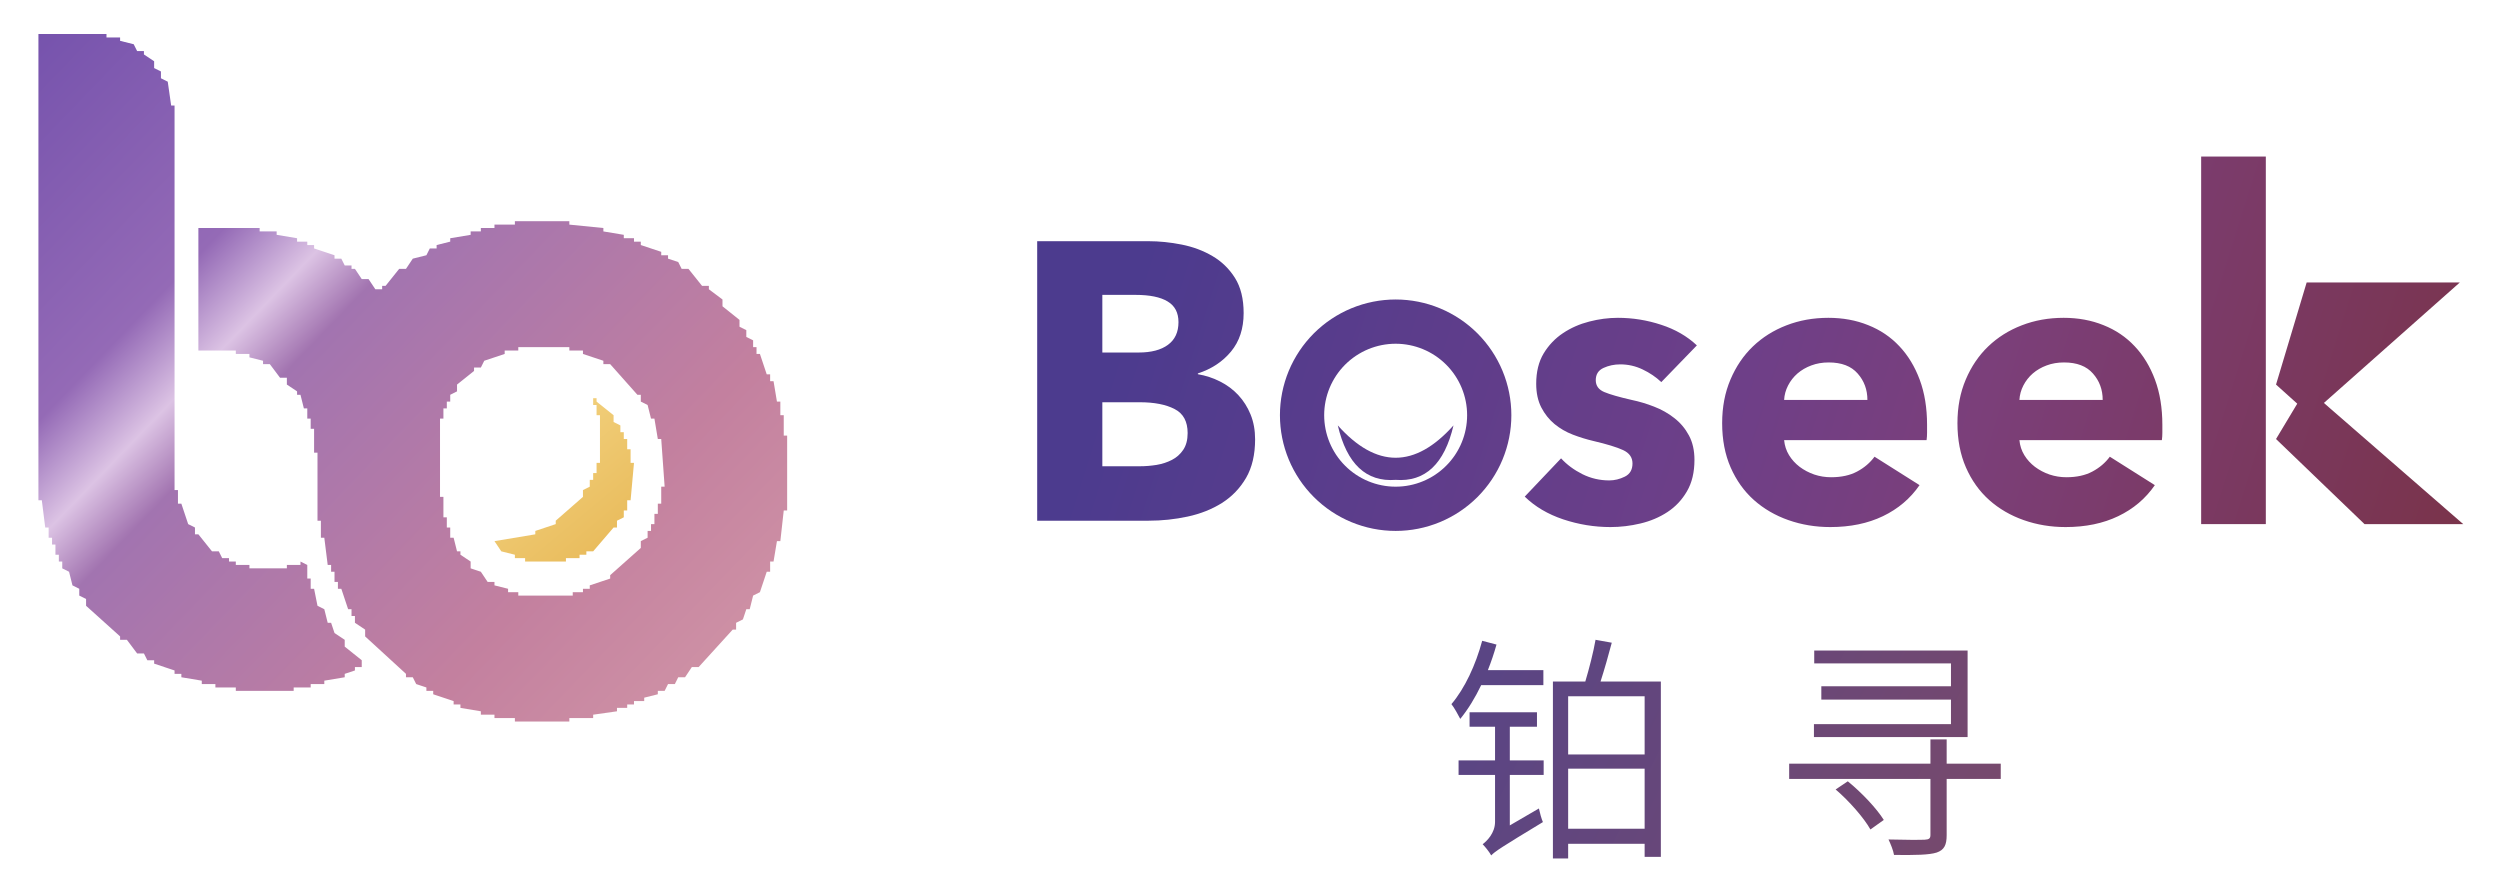
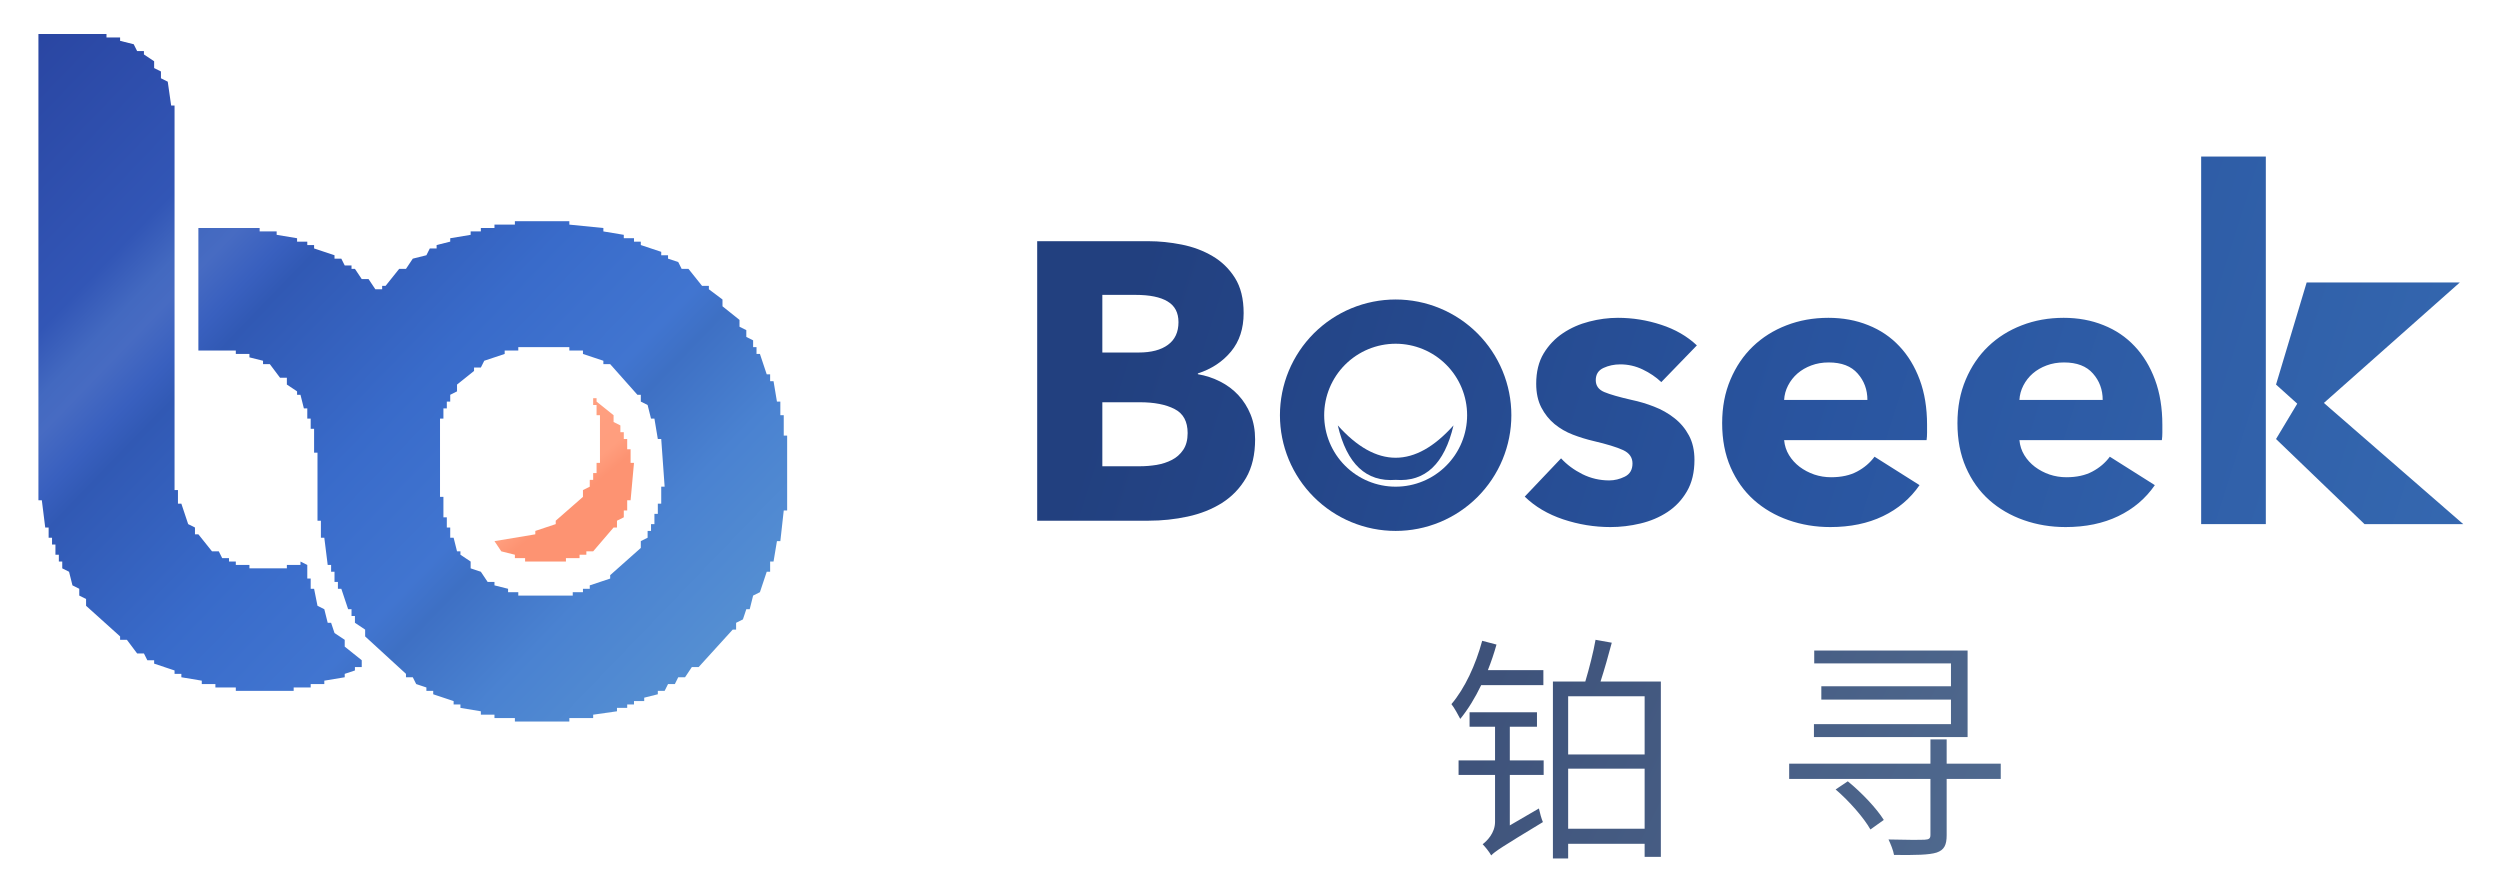
<svg xmlns="http://www.w3.org/2000/svg" overflow="visible" style="display: block;" width="300" height="107" viewBox="95 297 732 262" fill="none">
  <defs>
    <linearGradient id="b5-icon" gradientUnits="userSpaceOnUse" x1="112" y1="300" x2="330" y2="510">
-       <stop offset="0" stop-color="#7653ad" />
-       <stop offset=".26" stop-color="#946ab6" />
-       <stop offset=".34" stop-color="#dcc3e4" />
-       <stop offset=".4" stop-color="#a274b0" />
-       <stop offset=".72" stop-color="#c3809f" />
-       <stop offset="1" stop-color="#d49aa8" />
+       <stop offset="0" stop-color="#2a46a2" />
+       <stop offset=".2" stop-color="#3256b6" />
+       <stop offset=".245" stop-color="#4369c0" />
+       <stop offset=".27" stop-color="#476bc2" />
+       <stop offset=".31" stop-color="#3960bf" />
+       <stop offset=".34" stop-color="#3159b4" />
+       <stop offset=".5" stop-color="#396bca" />
+       <stop offset=".63" stop-color="#4175d0" />
+       <stop offset=".665" stop-color="#3e70c4" />
+       <stop offset=".76" stop-color="#4a82d1" />
+       <stop offset=".89" stop-color="#558fd2" />
+       <stop offset="1" stop-color="#5a95d4" />
    </linearGradient>
    <linearGradient id="b5-moon" gradientUnits="userSpaceOnUse" x1="240" y1="400" x2="290" y2="460">
-       <stop offset="0" stop-color="#f7dc8f" />
-       <stop offset="1" stop-color="#e6b552" />
+       <stop offset="0" stop-color="#ffa184" />
+       <stop offset=".55" stop-color="#ff9e7e" />
+       <stop offset=".62" stop-color="#fd9372" />
+       <stop offset="1" stop-color="#fe9473" />
    </linearGradient>
    <linearGradient id="b5-word" gradientUnits="userSpaceOnUse" x1="440" y1="340" x2="820" y2="460">
-       <stop offset="0" stop-color="#4c3b8e" />
-       <stop offset=".45" stop-color="#6e3f88" />
-       <stop offset=".62" stop-color="#7b3f7a" />
-       <stop offset="1" stop-color="#7a3349" />
+       <stop offset="0" stop-color="#22407f" />
+       <stop offset=".5" stop-color="#29549f" />
+       <stop offset="1" stop-color="#3568b0" />
    </linearGradient>
    <linearGradient id="b5-cn" gradientUnits="userSpaceOnUse" x1="540" y1="480" x2="700" y2="560">
-       <stop offset="0" stop-color="#5a4584" />
-       <stop offset="1" stop-color="#7d4a68" />
+       <stop offset="0" stop-color="#3e527a" />
+       <stop offset="1" stop-color="#536e93" />
    </linearGradient>
  </defs>
  <g id="æµè²çï½éæç¢éè·¯å¾">
    <path id="bo-body" fill-rule="evenodd" clip-rule="evenodd" d="M105 307H125V308H129V309L133 310L134 312H136V313L139 315V317L141 318V320L143 321L144 328H145V441H146V445H147L149 451L151 452V454H152L156 459H158L159 461H161V462H163V463H167V464H178V463H182V462L184 463V467H185V470H186L187 475L189 476L190 480H191L192 483L195 485V487L200 491V493H198V494L195 495V496L189 497V498H185V499H180V500H163V499H157V498H153V497L147 496V495H145V494L139 492V491H137L136 489H134L131 485H129V484L119 475V473L117 472V470L115 469L114 465L112 464V462H111V460H110V457H109V455H108V452H107L106 444H105V307ZM223 420V443H224V449H225V452H226V455H227L228 459H229V460L232 462V464L235 465L237 468H239V469L243 470V471H246V472H262V471H265V470H267V469L273 467V466L282 458V456L284 455V453H285V451H286V448H287V445H288V440H289L288 426H287L286 420H285L284 416L282 415V413H281L273 404H271V403L265 401V400H261V399H246V400H242V401L236 403L235 405H233V406L228 410V412L226 413V415H225V417H224V420H223ZM152 364H170V365H175V366L181 367V368H184V369H186V370L192 372V373H194L195 375H197V376H198L200 379H202L204 382H206V381H207L211 376H213L215 373L219 372L220 370H222V369L226 368V367L232 366V365H235V364H239V363H245V362H261V363L271 364V365L277 366V367H280V368H282V369L288 371V372H290V373L293 374L294 376H296L300 381H302V382L306 385V387L311 391V393L313 394V396L315 397V399H316V401H317L319 407H320V409H321L322 415H323V419H324V425H325V447H324L323 456H322L321 462H320V465H319L317 471L315 472L314 476H313L312 479L310 480V482H309L299 493H297L295 496H293L292 498H290L289 500H287V501L283 502V503H280V504H278V505H275V506L268 507V508H261V509H245V508H239V507H235V506L229 505V504H227V503L221 501V500H219V499L216 498L215 496H213V495L201 484V482L198 480V478H197V476H196L194 470H193V468H192V465H191V463H190L189 455H188V450H187V430H186V423H185V420H184V417H183L182 413H181V412L178 410V408H176L173 404H171V403L167 402V401H163V400H152V364Z" fill="url(#b5-icon)" />
    <path id="bo-crescent" fill-rule="evenodd" clip-rule="evenodd" d="M239 456L251 454V453L257 451V450L265 443V441L267 440V438H268V436H269V433H270V419H269V416H268V414H269V415L274 419V421L276 422V424H277V426H278V429H279V433H280L279 444H278V447H277V449L275 450V452H274L268 459H266V460H264V461H260V462H248V461H245V460L241 459L239 456Z" fill="url(#b5-moon)" />
    <path id="Vector" d="M462.5 426.098C462.5 430.591 461.613 434.367 459.838 437.426C458.063 440.465 455.703 442.92 452.758 444.789C449.813 446.639 446.461 447.97 442.704 448.782C438.966 449.594 435.124 450 431.178 450H398.468V367.871H431.178C434.35 367.871 437.597 368.201 440.92 368.862C444.243 369.523 447.254 370.646 449.954 372.232C452.673 373.818 454.882 375.961 456.581 378.661C458.28 381.361 459.13 384.807 459.13 388.998C459.13 393.548 457.893 397.315 455.42 400.298C452.947 403.281 449.699 405.424 445.678 406.727V406.953C448 407.35 450.181 408.067 452.22 409.105C454.278 410.144 456.062 411.475 457.572 413.099C459.083 414.722 460.282 416.62 461.169 418.791C462.056 420.962 462.5 423.398 462.5 426.098ZM439.985 391.66C439.985 388.866 438.919 386.836 436.785 385.571C434.671 384.287 431.527 383.646 427.354 383.646H417.612V400.581H428.289C431.99 400.581 434.859 399.826 436.898 398.315C438.956 396.805 439.985 394.587 439.985 391.66ZM442.676 424.257C442.676 420.84 441.392 418.479 438.824 417.177C436.275 415.855 432.877 415.194 428.629 415.194H417.612V433.999H428.742C430.29 433.999 431.895 433.867 433.557 433.603C435.218 433.319 436.719 432.828 438.06 432.13C439.419 431.431 440.523 430.45 441.373 429.185C442.242 427.901 442.676 426.258 442.676 424.257Z" fill="url(#b5-word)" />
    <path id="Vector_2" d="M581.854 409.275C580.306 407.803 578.484 406.566 576.388 405.565C574.312 404.565 572.112 404.064 569.79 404.064C568.015 404.064 566.373 404.414 564.862 405.112C563.352 405.811 562.596 407.01 562.596 408.709C562.596 410.333 563.427 411.494 565.089 412.192C566.75 412.891 569.441 413.665 573.16 414.515C575.331 414.968 577.512 415.619 579.702 416.469C581.911 417.318 583.903 418.442 585.678 419.839C587.471 421.236 588.906 422.945 589.982 424.965C591.058 426.966 591.596 429.354 591.596 432.13C591.596 435.774 590.86 438.851 589.388 441.362C587.934 443.873 586.027 445.903 583.667 447.451C581.307 448.999 578.654 450.123 575.709 450.821C572.782 451.52 569.846 451.869 566.901 451.869C562.181 451.869 557.555 451.114 553.024 449.604C548.512 448.093 544.745 445.865 541.724 442.92L552.401 431.677C554.1 433.527 556.187 435.075 558.66 436.321C561.133 437.549 563.767 438.162 566.561 438.162C568.11 438.162 569.629 437.794 571.121 437.058C572.631 436.321 573.387 435.028 573.387 433.178C573.387 431.403 572.461 430.091 570.611 429.241C568.761 428.392 565.863 427.504 561.917 426.579C559.897 426.107 557.876 425.484 555.856 424.71C553.855 423.936 552.061 422.897 550.475 421.595C548.889 420.273 547.596 418.649 546.596 416.724C545.595 414.779 545.095 412.457 545.095 409.757C545.095 406.264 545.821 403.3 547.275 400.864C548.748 398.429 550.645 396.437 552.968 394.889C555.29 393.34 557.858 392.208 560.671 391.49C563.503 390.754 566.316 390.386 569.11 390.386C573.434 390.386 577.663 391.065 581.798 392.425C585.932 393.765 589.435 395.785 592.305 398.485L581.854 409.275ZM642.412 414.515C642.412 411.494 641.458 408.907 639.552 406.755C637.664 404.584 634.832 403.498 631.055 403.498C629.186 403.498 627.478 403.791 625.93 404.376C624.4 404.942 623.05 405.726 621.88 406.727C620.728 407.727 619.803 408.907 619.104 410.267C618.406 411.626 618.019 413.042 617.943 414.515H642.412ZM659.942 421.821C659.942 422.595 659.942 423.369 659.942 424.144C659.942 424.918 659.895 425.645 659.801 426.324H617.943C618.094 427.948 618.576 429.421 619.388 430.742C620.199 432.064 621.238 433.206 622.503 434.169C623.787 435.132 625.222 435.887 626.807 436.435C628.393 436.963 630.036 437.228 631.735 437.228C634.756 437.228 637.305 436.671 639.382 435.557C641.477 434.443 643.186 432.989 644.508 431.195L657.733 439.55C655.014 443.496 651.427 446.535 646.972 448.669C642.535 450.802 637.38 451.869 631.509 451.869C627.185 451.869 623.088 451.189 619.218 449.83C615.347 448.471 611.958 446.498 609.051 443.911C606.162 441.325 603.887 438.134 602.225 434.339C600.564 430.544 599.733 426.211 599.733 421.34C599.733 416.62 600.545 412.353 602.169 408.539C603.792 404.706 605.992 401.459 608.767 398.797C611.562 396.116 614.847 394.049 618.623 392.595C622.418 391.122 626.524 390.386 630.942 390.386C635.19 390.386 639.089 391.103 642.639 392.538C646.207 393.954 649.265 396.021 651.814 398.74C654.363 401.44 656.355 404.725 657.79 408.596C659.225 412.466 659.942 416.875 659.942 421.821ZM711.548 414.515C711.548 411.494 710.594 408.907 708.688 406.755C706.8 404.584 703.967 403.498 700.191 403.498C698.322 403.498 696.614 403.791 695.065 404.376C693.536 404.942 692.186 405.726 691.016 406.727C689.864 407.727 688.939 408.907 688.24 410.267C687.542 411.626 687.155 413.042 687.079 414.515H711.548ZM729.078 421.821C729.078 422.595 729.078 423.369 729.078 424.144C729.078 424.918 729.031 425.645 728.937 426.324H687.079C687.23 427.948 687.712 429.421 688.523 430.742C689.335 432.064 690.374 433.206 691.639 434.169C692.923 435.132 694.357 435.887 695.943 436.435C697.529 436.963 699.172 437.228 700.871 437.228C703.892 437.228 706.441 436.671 708.518 435.557C710.613 434.443 712.322 432.989 713.644 431.195L726.869 439.55C724.15 443.496 720.563 446.535 716.107 448.669C711.671 450.802 706.516 451.869 700.645 451.869C696.321 451.869 692.224 451.189 688.354 449.83C684.483 448.471 681.094 446.498 678.187 443.911C675.298 441.325 673.023 438.134 671.361 434.339C669.7 430.544 668.869 426.211 668.869 421.34C668.869 416.62 669.681 412.353 671.305 408.539C672.928 404.706 675.128 401.459 677.903 398.797C680.698 396.116 683.983 394.049 687.759 392.595C691.554 391.122 695.66 390.386 700.078 390.386C704.326 390.386 708.225 391.103 711.774 392.538C715.343 393.954 718.401 396.021 720.95 398.74C723.499 401.44 725.491 404.725 726.926 408.596C728.361 412.466 729.078 416.875 729.078 421.821Z" fill="url(#b5-word)" />
    <path id="Vector_3" fill-rule="evenodd" clip-rule="evenodd" d="M537.795 419C537.795 419.556 537.781 420.113 537.754 420.668C537.727 421.224 537.686 421.779 537.631 422.333C537.577 422.886 537.509 423.438 537.427 423.989C537.345 424.539 537.25 425.087 537.142 425.633C537.033 426.179 536.911 426.722 536.776 427.261C536.641 427.801 536.492 428.337 536.331 428.87C536.169 429.402 535.995 429.93 535.807 430.454C535.62 430.978 535.42 431.497 535.207 432.011C534.994 432.525 534.769 433.034 534.531 433.537C534.293 434.04 534.043 434.537 533.78 435.027C533.518 435.518 533.244 436.002 532.958 436.479C532.672 436.957 532.374 437.427 532.065 437.889C531.756 438.352 531.435 438.807 531.104 439.254C530.773 439.701 530.43 440.139 530.077 440.569C529.724 440.999 529.361 441.421 528.987 441.833C528.614 442.245 528.23 442.648 527.837 443.042C527.443 443.435 527.04 443.819 526.628 444.192C526.216 444.566 525.794 444.929 525.364 445.282C524.934 445.635 524.496 445.978 524.049 446.309C523.602 446.641 523.147 446.961 522.684 447.27C522.222 447.579 521.752 447.877 521.274 448.163C520.797 448.449 520.313 448.723 519.822 448.985C519.332 449.248 518.835 449.498 518.332 449.736C517.829 449.974 517.32 450.199 516.806 450.412C516.292 450.625 515.773 450.825 515.249 451.012C514.725 451.2 514.197 451.374 513.665 451.536C513.132 451.697 512.596 451.846 512.056 451.981C511.517 452.116 510.974 452.238 510.428 452.347C509.882 452.455 509.334 452.55 508.784 452.632C508.233 452.714 507.681 452.782 507.128 452.836C506.574 452.891 506.019 452.932 505.463 452.959C504.908 452.986 504.351 453 503.795 453C503.239 453 502.682 452.986 502.127 452.959C501.571 452.932 501.016 452.891 500.462 452.836C499.909 452.782 499.357 452.714 498.806 452.632C498.256 452.55 497.708 452.455 497.162 452.347C496.616 452.238 496.073 452.116 495.534 451.981C494.994 451.846 494.458 451.697 493.925 451.536C493.393 451.374 492.865 451.2 492.341 451.012C491.817 450.825 491.298 450.625 490.784 450.412C490.27 450.199 489.761 449.974 489.258 449.736C488.755 449.498 488.258 449.248 487.767 448.985C487.277 448.723 486.793 448.449 486.315 448.163C485.838 447.877 485.368 447.579 484.906 447.27C484.443 446.961 483.988 446.641 483.541 446.309C483.094 445.978 482.656 445.635 482.226 445.282C481.795 444.929 481.374 444.566 480.962 444.192C480.55 443.819 480.147 443.435 479.753 443.042C479.36 442.648 478.976 442.245 478.603 441.833C478.229 441.421 477.866 440.999 477.513 440.569C477.16 440.139 476.817 439.701 476.486 439.254C476.154 438.807 475.834 438.352 475.525 437.889C475.216 437.427 474.918 436.957 474.632 436.479C474.346 436.002 474.072 435.518 473.81 435.027C473.547 434.537 473.297 434.04 473.059 433.537C472.821 433.034 472.596 432.525 472.383 432.011C472.17 431.497 471.97 430.978 471.782 430.454C471.595 429.93 471.421 429.402 471.259 428.87C471.097 428.337 470.949 427.801 470.814 427.261C470.679 426.722 470.557 426.179 470.448 425.633C470.34 425.087 470.245 424.539 470.163 423.989C470.081 423.438 470.013 422.886 469.959 422.333C469.904 421.779 469.863 421.224 469.836 420.668C469.809 420.113 469.795 419.556 469.795 419C469.795 418.444 469.809 417.887 469.836 417.332C469.863 416.776 469.904 416.221 469.959 415.667C470.013 415.114 470.081 414.562 470.163 414.011C470.245 413.461 470.34 412.913 470.448 412.367C470.557 411.821 470.679 411.278 470.814 410.739C470.949 410.199 471.097 409.663 471.259 409.13C471.421 408.598 471.595 408.07 471.782 407.546C471.97 407.022 472.17 406.503 472.383 405.989C472.596 405.475 472.821 404.966 473.059 404.463C473.297 403.96 473.547 403.463 473.81 402.973C474.072 402.482 474.346 401.998 474.632 401.521C474.918 401.043 475.216 400.573 475.525 400.111C475.834 399.648 476.154 399.193 476.486 398.746C476.817 398.299 477.16 397.861 477.513 397.431C477.866 397.001 478.229 396.579 478.603 396.167C478.976 395.755 479.36 395.352 479.753 394.958C480.147 394.565 480.55 394.181 480.962 393.808C481.374 393.434 481.795 393.071 482.226 392.718C482.656 392.365 483.094 392.022 483.541 391.691C483.988 391.359 484.443 391.039 484.906 390.73C485.368 390.421 485.838 390.123 486.315 389.837C486.793 389.551 487.277 389.277 487.767 389.015C488.258 388.752 488.755 388.502 489.258 388.264C489.761 388.026 490.27 387.801 490.784 387.588C491.298 387.375 491.817 387.175 492.341 386.987C492.865 386.8 493.393 386.626 493.925 386.464C494.458 386.303 494.994 386.154 495.534 386.019C496.073 385.884 496.616 385.762 497.162 385.653C497.708 385.545 498.256 385.45 498.806 385.368C499.357 385.286 499.909 385.218 500.462 385.164C501.016 385.109 501.571 385.068 502.127 385.041C502.682 385.014 503.239 385 503.795 385C504.351 385 504.908 385.014 505.463 385.041C506.019 385.068 506.574 385.109 507.128 385.164C507.681 385.218 508.233 385.286 508.784 385.368C509.334 385.45 509.882 385.545 510.428 385.653C510.974 385.762 511.517 385.884 512.056 386.019C512.596 386.154 513.132 386.303 513.665 386.464C514.197 386.626 514.725 386.8 515.249 386.987C515.773 387.175 516.292 387.375 516.806 387.588C517.32 387.801 517.829 388.026 518.332 388.264C518.835 388.502 519.332 388.752 519.822 389.015C520.313 389.277 520.797 389.551 521.274 389.837C521.752 390.123 522.222 390.421 522.684 390.73C523.147 391.039 523.602 391.359 524.049 391.691C524.496 392.022 524.934 392.365 525.364 392.718C525.794 393.071 526.216 393.434 526.628 393.808C527.04 394.181 527.443 394.565 527.837 394.958C528.23 395.352 528.614 395.755 528.987 396.167C529.361 396.579 529.724 397.001 530.077 397.431C530.43 397.861 530.773 398.299 531.104 398.746C531.435 399.193 531.756 399.648 532.065 400.111C532.374 400.573 532.672 401.043 532.958 401.521C533.244 401.998 533.518 402.482 533.78 402.973C534.043 403.463 534.293 403.96 534.531 404.463C534.769 404.966 534.994 405.475 535.207 405.989C535.42 406.503 535.62 407.022 535.807 407.546C535.995 408.07 536.169 408.598 536.331 409.13C536.492 409.663 536.641 410.199 536.776 410.739C536.911 411.278 537.033 411.821 537.142 412.367C537.25 412.913 537.345 413.461 537.427 414.011C537.509 414.562 537.577 415.114 537.631 415.667C537.686 416.221 537.727 416.776 537.754 417.332C537.781 417.887 537.795 418.444 537.795 419H524.795C524.795 419.344 524.787 419.687 524.77 420.03C524.753 420.374 524.728 420.716 524.694 421.058C524.66 421.4 524.618 421.741 524.568 422.081C524.517 422.421 524.458 422.76 524.391 423.097C524.324 423.434 524.249 423.769 524.166 424.103C524.082 424.436 523.99 424.767 523.891 425.096C523.791 425.425 523.683 425.751 523.567 426.075C523.452 426.398 523.328 426.719 523.196 427.036C523.065 427.354 522.926 427.668 522.779 427.979C522.632 428.289 522.477 428.596 522.315 428.899C522.153 429.202 521.984 429.501 521.807 429.796C521.631 430.091 521.447 430.381 521.256 430.667C521.065 430.953 520.867 431.234 520.662 431.51C520.458 431.786 520.246 432.057 520.028 432.322C519.81 432.588 519.586 432.848 519.355 433.103C519.124 433.357 518.887 433.606 518.644 433.849C518.401 434.092 518.152 434.329 517.898 434.56C517.643 434.791 517.383 435.015 517.117 435.233C516.852 435.451 516.581 435.663 516.305 435.867C516.029 436.072 515.748 436.27 515.462 436.461C515.176 436.652 514.886 436.836 514.591 437.012C514.296 437.189 513.997 437.358 513.694 437.52C513.391 437.682 513.084 437.837 512.774 437.984C512.463 438.131 512.149 438.27 511.831 438.401C511.514 438.533 511.193 438.657 510.87 438.772C510.546 438.888 510.22 438.996 509.891 439.096C509.562 439.196 509.231 439.287 508.898 439.371C508.564 439.454 508.229 439.529 507.892 439.596C507.555 439.664 507.216 439.722 506.876 439.773C506.536 439.823 506.195 439.865 505.853 439.899C505.511 439.933 505.169 439.958 504.825 439.975C504.482 439.992 504.139 440 503.795 440C503.451 440 503.108 439.992 502.765 439.975C502.421 439.958 502.079 439.933 501.737 439.899C501.395 439.865 501.054 439.823 500.714 439.773C500.374 439.722 500.035 439.664 499.698 439.596C499.361 439.529 499.026 439.454 498.692 439.371C498.359 439.287 498.028 439.196 497.699 439.096C497.37 438.996 497.044 438.888 496.72 438.772C496.397 438.657 496.076 438.533 495.759 438.401C495.441 438.27 495.127 438.131 494.816 437.984C494.506 437.837 494.199 437.682 493.896 437.52C493.593 437.358 493.294 437.189 492.999 437.012C492.704 436.836 492.414 436.652 492.128 436.461C491.842 436.27 491.561 436.072 491.285 435.867C491.009 435.663 490.738 435.451 490.473 435.233C490.207 435.015 489.947 434.791 489.692 434.56C489.438 434.329 489.189 434.092 488.946 433.849C488.703 433.606 488.466 433.357 488.235 433.103C488.004 432.848 487.78 432.588 487.562 432.322C487.344 432.057 487.132 431.786 486.928 431.51C486.723 431.234 486.525 430.953 486.334 430.667C486.143 430.381 485.959 430.091 485.783 429.796C485.606 429.501 485.437 429.202 485.275 428.899C485.113 428.596 484.958 428.289 484.811 427.979C484.664 427.668 484.525 427.354 484.394 427.036C484.262 426.719 484.138 426.398 484.023 426.075C483.907 425.751 483.799 425.425 483.699 425.096C483.599 424.767 483.508 424.436 483.424 424.103C483.341 423.769 483.266 423.434 483.198 423.097C483.131 422.76 483.073 422.421 483.022 422.081C482.972 421.741 482.93 421.4 482.896 421.058C482.862 420.716 482.837 420.374 482.82 420.03C482.803 419.687 482.795 419.344 482.795 419C482.795 418.656 482.803 418.313 482.82 417.97C482.837 417.626 482.862 417.284 482.896 416.942C482.93 416.6 482.972 416.259 483.022 415.919C483.073 415.579 483.131 415.24 483.198 414.903C483.266 414.566 483.341 414.231 483.424 413.897C483.508 413.564 483.599 413.233 483.699 412.904C483.799 412.575 483.907 412.249 484.023 411.925C484.138 411.602 484.262 411.281 484.394 410.964C484.525 410.646 484.664 410.332 484.811 410.021C484.958 409.711 485.113 409.404 485.275 409.101C485.437 408.798 485.606 408.499 485.783 408.204C485.959 407.909 486.143 407.619 486.334 407.333C486.525 407.047 486.723 406.766 486.928 406.49C487.132 406.214 487.344 405.943 487.562 405.678C487.78 405.412 488.004 405.152 488.235 404.897C488.466 404.643 488.703 404.394 488.946 404.151C489.189 403.908 489.438 403.671 489.692 403.44C489.947 403.209 490.207 402.985 490.473 402.767C490.738 402.549 491.009 402.337 491.285 402.133C491.561 401.928 491.842 401.73 492.128 401.539C492.414 401.348 492.704 401.164 492.999 400.988C493.294 400.811 493.593 400.642 493.896 400.48C494.199 400.318 494.506 400.163 494.816 400.016C495.127 399.869 495.441 399.73 495.759 399.599C496.076 399.467 496.397 399.343 496.72 399.228C497.044 399.112 497.37 399.004 497.699 398.904C498.028 398.804 498.359 398.713 498.692 398.629C499.026 398.546 499.361 398.471 499.698 398.404C500.035 398.336 500.374 398.278 500.714 398.227C501.054 398.177 501.395 398.135 501.737 398.101C502.079 398.067 502.421 398.042 502.765 398.025C503.108 398.008 503.451 398 503.795 398C504.139 398 504.482 398.008 504.825 398.025C505.169 398.042 505.511 398.067 505.853 398.101C506.195 398.135 506.536 398.177 506.876 398.227C507.216 398.278 507.555 398.336 507.892 398.404C508.229 398.471 508.564 398.546 508.898 398.629C509.231 398.713 509.562 398.804 509.891 398.904C510.22 399.004 510.546 399.112 510.87 399.228C511.193 399.343 511.514 399.467 511.831 399.599C512.149 399.73 512.463 399.869 512.774 400.016C513.084 400.163 513.391 400.318 513.694 400.48C513.997 400.642 514.296 400.811 514.591 400.988C514.886 401.164 515.176 401.348 515.462 401.539C515.748 401.73 516.029 401.928 516.305 402.133C516.581 402.337 516.852 402.549 517.117 402.767C517.383 402.985 517.643 403.209 517.898 403.44C518.152 403.671 518.401 403.908 518.644 404.151C518.887 404.394 519.124 404.643 519.355 404.897C519.586 405.152 519.81 405.412 520.028 405.678C520.246 405.943 520.458 406.214 520.662 406.49C520.867 406.766 521.065 407.047 521.256 407.333C521.447 407.619 521.631 407.909 521.807 408.204C521.984 408.499 522.153 408.798 522.315 409.101C522.477 409.404 522.632 409.711 522.779 410.021C522.926 410.332 523.065 410.646 523.196 410.964C523.328 411.281 523.452 411.602 523.567 411.925C523.683 412.249 523.791 412.575 523.891 412.904C523.99 413.233 524.082 413.564 524.166 413.897C524.249 414.231 524.324 414.566 524.391 414.903C524.458 415.24 524.517 415.579 524.568 415.919C524.618 416.259 524.66 416.6 524.694 416.942C524.728 417.284 524.753 417.626 524.77 417.97C524.787 418.313 524.795 418.656 524.795 419" fill="url(#b5-word)" />
    <path id="Vector_4" d="M486.795 422C498.128 434.667 509.462 434.667 520.795 422C518.128 433.333 512.462 438.667 503.795 438C495.128 438.667 489.462 433.333 486.795 422Z" fill="url(#b5-word)" />
    <path id="Vector_5" d="M740.48 343H759.48V451H740.48V343Z" fill="url(#b5-word)" />
    <path id="Vector_6" d="M771.48 380H816.48L772.48 419L762.48 410L771.48 380Z" fill="url(#b5-word)" />
    <path id="Vector_7" d="M771.48 411L817.48 451H788.48L762.48 426L771.48 411Z" fill="url(#b5-word)" />
    <path id="Vector_8" d="M562.532 484.994C561.917 488.566 560.653 493.47 559.525 497.247H550.006V549.252H554.483V544.928H576.956V548.773H581.724V497.247H564.002C565.13 493.744 566.326 489.557 567.301 485.848L562.532 484.994ZM554.483 540.502V522.865H576.956V540.502H554.483ZM554.483 518.678V501.588H576.956V518.678H554.483ZM529.224 485.284C527.327 492.342 524.115 499.281 520.184 503.895C521.038 504.955 522.286 507.262 522.781 508.236C525.02 505.502 527.122 502.084 528.934 498.307H547.203V493.898H530.899C531.873 491.437 532.728 488.924 533.428 486.395L529.224 485.284ZM522.286 520.421V524.694H533.001V538.485C533.001 541.835 530.557 544.142 529.361 545.065C530.13 545.834 531.395 547.44 531.873 548.346C533.001 547.167 534.813 545.97 547.066 538.553C546.656 537.648 546.16 535.819 545.887 534.554L537.342 539.528V524.694H547.288V520.421H537.342V510.543H545.323V506.288H525.516V510.543H533.001V520.421H522.286Z" fill="url(#b5-cn)" />
    <path id="Vector_9" d="M633.077 528.966C637.076 532.384 641.417 537.357 643.297 540.724L647.228 537.921C645.126 534.554 640.785 529.94 636.649 526.573L633.077 528.966ZM660.934 514.252V521.395H619.423V525.873H660.934V542.33C660.934 543.373 660.524 543.663 659.259 543.732C657.994 543.8 653.448 543.8 648.612 543.663C649.244 544.996 650.013 546.876 650.236 548.209C656.661 548.278 660.524 548.209 662.762 547.508C665.001 546.739 665.702 545.27 665.702 542.399V525.873H681.595V521.395H665.702V514.252H660.934ZM628.873 498.649V502.562H666.967V509.774H626.703V513.568H671.854V488.155H626.788V491.932H666.967V498.649H628.873Z" fill="url(#b5-cn)" />
  </g>
</svg>
